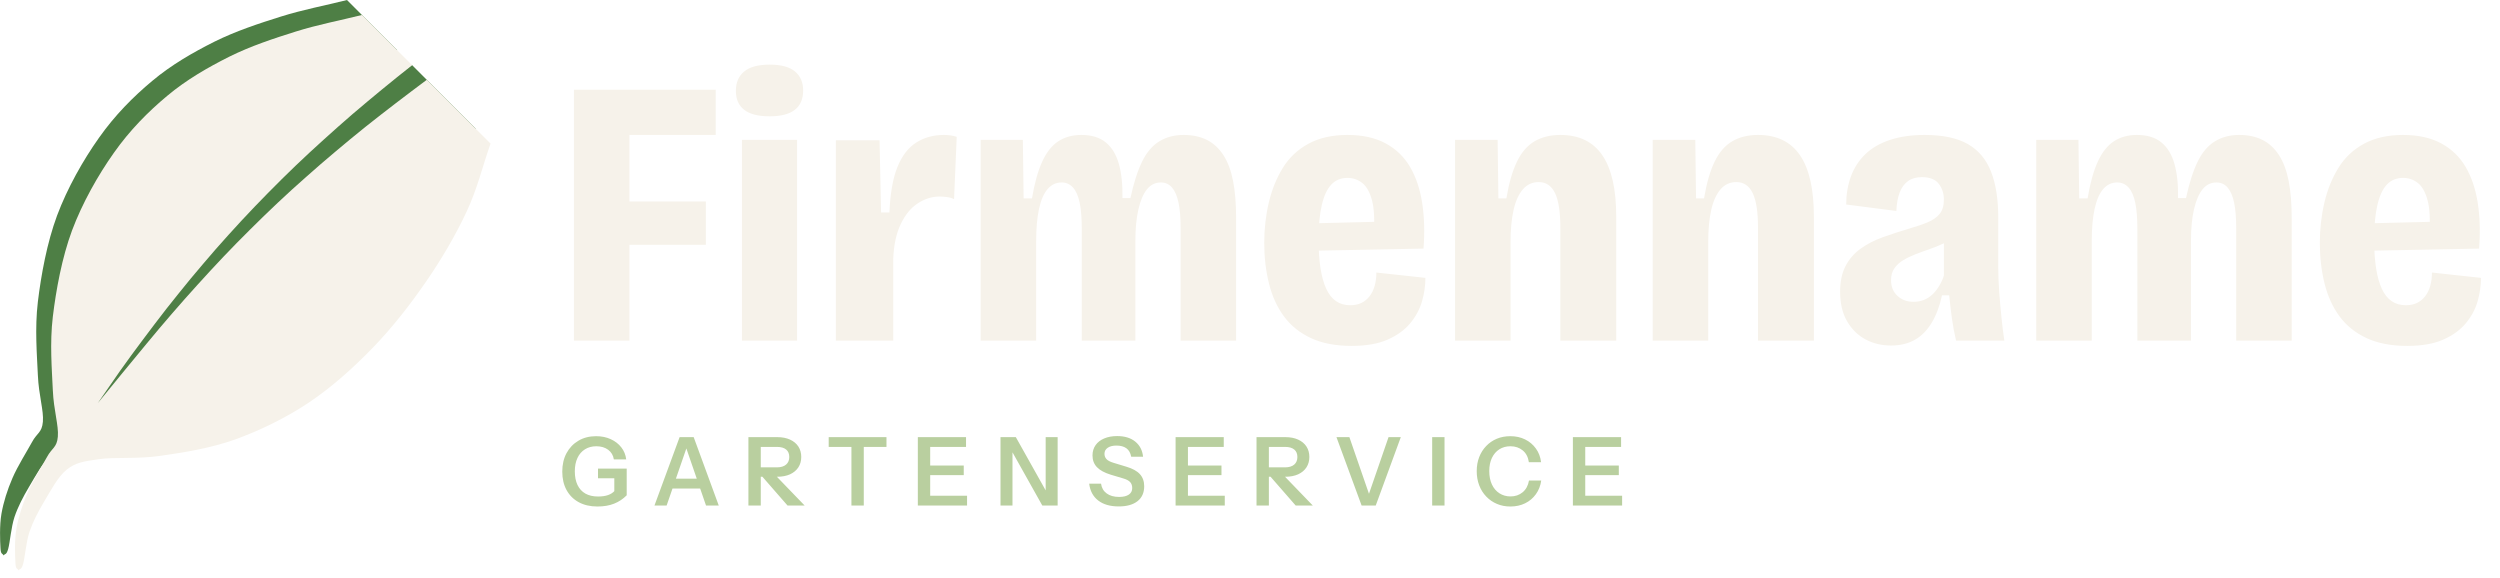
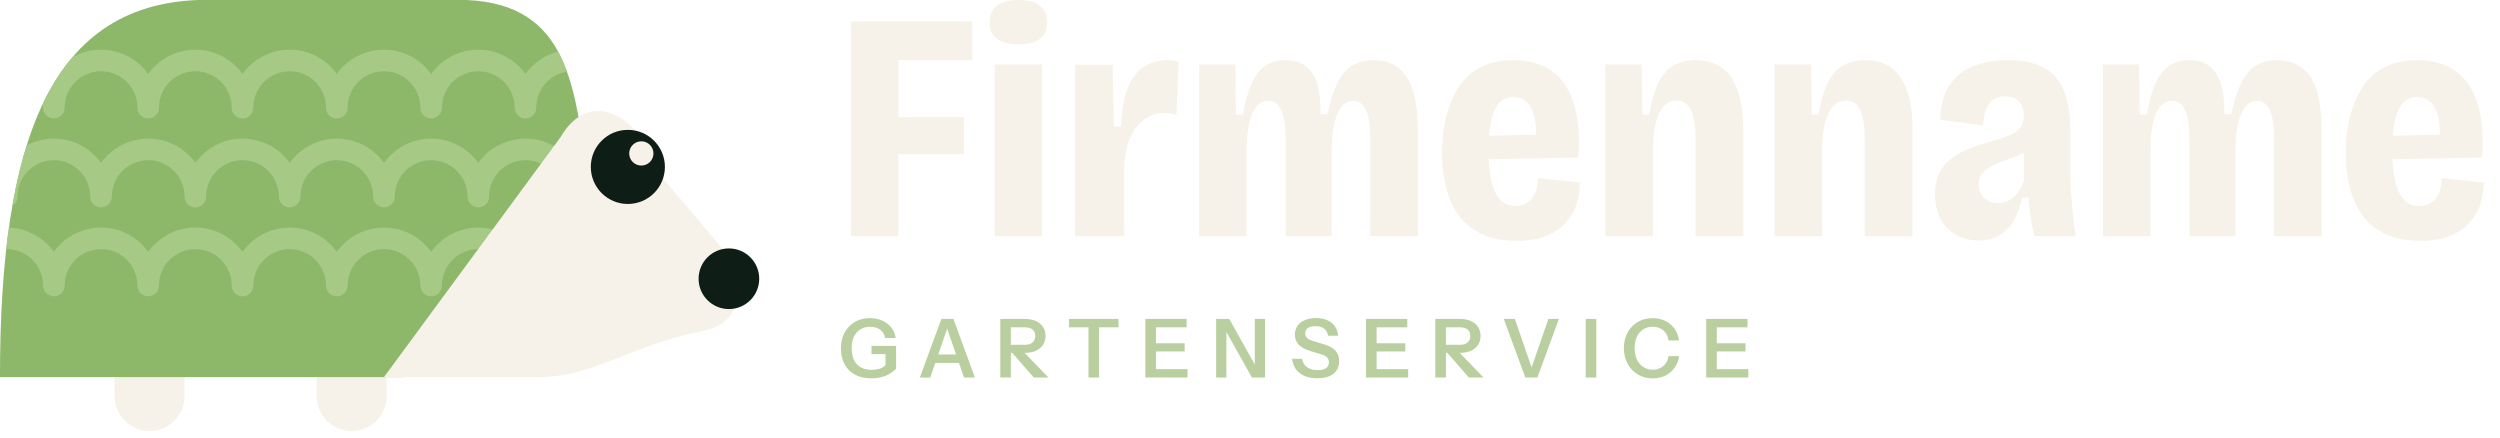
- <svg xmlns="http://www.w3.org/2000/svg" viewBox="0 0 657.69 152" width="657.69" height="152" role="img" aria-label="Firmenname Gartenservice">
-   <g transform="translate(0 17)">
-     <g transform="translate(-23.42 -29.92) scale(2.81)">
-       <path fill="#4E7F45" transform="translate(-1.4 -1.4)" d="M10.07 58C9.97 57.77 9.81 57.96 9.78 57.31C9.74 56.66 9.68 55.19 9.87 54.1C10.06 53.01 10.42 51.87 10.9 50.76C11.38 49.64 12.25 48.27 12.73 47.39C13.2 46.51 13.66 46.52 13.75 45.48C13.84 44.44 13.36 43.01 13.28 41.13C13.2 39.26 12.98 36.75 13.28 34.25C13.58 31.76 14.13 28.73 15.08 26.17C16.04 23.61 17.51 21 19 18.9C20.48 16.8 22.19 15.07 23.99 13.57C25.78 12.07 27.78 10.92 29.79 9.91C31.8 8.91 33.96 8.2 36.03 7.55C38.1 6.9 40.15 6.52 42.22 6L46.92 10.7C45.98 11.45 45.03 12.2 44.1 12.97C43.17 13.73 42.25 14.51 41.33 15.29C40.42 16.08 39.52 16.87 38.63 17.68C37.74 18.48 36.86 19.3 35.99 20.13C35.13 20.96 34.27 21.8 33.43 22.66C32.59 23.51 31.76 24.38 30.94 25.26C30.13 26.14 29.32 27.03 28.53 27.93C27.74 28.84 26.96 29.76 26.19 30.68C25.43 31.61 24.67 32.55 23.92 33.5C23.18 34.46 22.44 35.42 21.72 36.39C20.99 37.36 20.27 38.34 19.57 39.33C18.87 40.32 18.19 41.34 17.49 42.34L17.49 42.34C18.26 41.41 19.02 40.47 19.78 39.54C20.55 38.61 21.31 37.67 22.08 36.75C22.85 35.82 23.62 34.9 24.41 33.99C25.2 33.08 25.99 32.18 26.8 31.29C27.6 30.4 28.42 29.52 29.24 28.65C30.07 27.78 30.91 26.92 31.76 26.08C32.61 25.23 33.47 24.4 34.35 23.57C35.22 22.75 36.11 21.94 37.01 21.15C37.91 20.35 38.82 19.56 39.74 18.79C40.66 18.01 41.59 17.25 42.53 16.49C43.48 15.74 44.43 14.99 45.39 14.26C46.35 13.52 47.32 12.8 48.29 12.07L54.26 18.04C53.51 20.16 53.03 22.26 52.02 24.41C51.02 26.56 49.7 28.82 48.24 30.94C46.78 33.06 45.09 35.24 43.25 37.14C41.42 39.03 39.38 40.86 37.23 42.3C35.08 43.73 32.67 44.9 30.35 45.74C28.03 46.57 25.43 46.98 23.3 47.28C21.17 47.59 19.03 47.37 17.58 47.59C16.13 47.8 15.45 47.89 14.6 48.55C13.75 49.22 13.06 50.58 12.47 51.55C11.89 52.53 11.42 53.43 11.09 54.4C10.77 55.38 10.67 56.79 10.5 57.39C10.33 57.99 10.21 57.8 10.07 58Z" />
-       <path fill="#F6F2EA" d="M10.07 58C9.97 57.77 9.81 57.96 9.78 57.31C9.74 56.66 9.68 55.19 9.87 54.1C10.06 53.01 10.42 51.87 10.9 50.76C11.38 49.64 12.25 48.27 12.73 47.39C13.2 46.51 13.66 46.52 13.75 45.48C13.84 44.44 13.36 43.01 13.28 41.13C13.2 39.26 12.98 36.75 13.28 34.25C13.58 31.76 14.13 28.73 15.08 26.17C16.04 23.61 17.51 21 19 18.9C20.48 16.8 22.19 15.07 23.99 13.57C25.78 12.07 27.78 10.92 29.79 9.91C31.8 8.91 33.96 8.2 36.03 7.55C38.1 6.9 40.15 6.52 42.22 6L46.92 10.7C45.98 11.45 45.03 12.2 44.1 12.97C43.17 13.73 42.25 14.51 41.33 15.29C40.42 16.08 39.52 16.87 38.63 17.68C37.74 18.48 36.86 19.3 35.99 20.13C35.13 20.96 34.27 21.8 33.43 22.66C32.59 23.51 31.76 24.38 30.94 25.26C30.13 26.14 29.32 27.03 28.53 27.93C27.74 28.84 26.96 29.76 26.19 30.68C25.43 31.61 24.67 32.55 23.92 33.5C23.18 34.46 22.44 35.42 21.72 36.39C20.99 37.36 20.27 38.34 19.57 39.33C18.87 40.32 18.19 41.34 17.49 42.34L17.49 42.34C18.26 41.41 19.02 40.47 19.78 39.54C20.55 38.61 21.31 37.67 22.08 36.75C22.85 35.82 23.62 34.9 24.41 33.99C25.2 33.08 25.99 32.18 26.8 31.29C27.6 30.4 28.42 29.52 29.24 28.65C30.07 27.78 30.91 26.92 31.76 26.08C32.61 25.23 33.47 24.4 34.35 23.57C35.22 22.75 36.11 21.94 37.01 21.15C37.91 20.35 38.82 19.56 39.74 18.79C40.66 18.01 41.59 17.25 42.53 16.49C43.48 15.74 44.43 14.99 45.39 14.26C46.35 13.52 47.32 12.8 48.29 12.07L54.26 18.04C53.51 20.16 53.03 22.26 52.02 24.41C51.02 26.56 49.7 28.82 48.24 30.94C46.78 33.06 45.09 35.24 43.25 37.14C41.42 39.03 39.38 40.86 37.23 42.3C35.08 43.73 32.67 44.9 30.35 45.74C28.03 46.57 25.43 46.98 23.3 47.28C21.17 47.59 19.03 47.37 17.58 47.59C16.13 47.8 15.45 47.89 14.6 48.55C13.75 49.22 13.06 50.58 12.47 51.55C11.89 52.53 11.42 53.43 11.09 54.4C10.77 55.38 10.67 56.79 10.5 57.39C10.33 57.99 10.21 57.8 10.07 58Z" />
-     </g>
-     <path fill="#F6F2EA" transform="translate(144.99 72.6)" d="M6 0V-66H20.6V0ZM12.6 -25.2V-36.6H40.7V-25.2ZM12.6 -54.1V-66H43.3V-54.1ZM50.2 0V-52.8H64.7V0ZM57.5 -59Q53 -59 50.8 -60.7Q48.6 -62.4 48.6 -65.7Q48.6 -69 50.8 -70.8Q53 -72.6 57.5 -72.6Q62 -72.6 64.15 -70.8Q66.3 -69 66.3 -65.8Q66.3 -62.4 64.1 -60.7Q61.9 -59 57.5 -59ZM74.9 0V-28.2V-52.7H86.4L86.8 -33.7H89Q89.3 -41.2 91.1 -45.65Q92.9 -50.1 96.05 -52.1Q99.2 -54.1 103.3 -54.1Q104.1 -54.1 104.95 -54Q105.8 -53.9 106.7 -53.6L106 -37.2Q105.3 -37.6 104.15 -37.75Q103 -37.9 102.2 -37.9Q99.2 -37.9 96.45 -36.1Q93.7 -34.3 91.95 -30.6Q90.2 -26.9 90 -21.5V0ZM113 0V-34V-52.8H124.1L124.3 -37.4H126.5Q127.5 -43.4 129.2 -47.1Q130.9 -50.8 133.45 -52.45Q136 -54.1 139.5 -54.1Q143.5 -54.1 145.9 -52.15Q148.3 -50.2 149.35 -46.5Q150.4 -42.8 150.3 -37.5H152.4Q153.7 -43.5 155.5 -47.15Q157.3 -50.8 160.05 -52.45Q162.8 -54.1 166.4 -54.1Q169.9 -54.1 172.5 -52.8Q175.1 -51.5 176.85 -48.8Q178.6 -46.1 179.4 -42Q180.2 -37.9 180.2 -32.3V0H165.6V-29.6Q165.6 -33.7 165.05 -36.3Q164.5 -38.9 163.35 -40.25Q162.2 -41.6 160.4 -41.6Q158.2 -41.6 156.75 -39.8Q155.3 -38 154.5 -34.55Q153.7 -31.1 153.7 -26.2V0H139.6V-29.3Q139.6 -33.6 139.05 -36.25Q138.5 -38.9 137.3 -40.25Q136.1 -41.6 134.3 -41.6Q132.1 -41.6 130.6 -39.85Q129.1 -38.1 128.35 -34.65Q127.6 -31.2 127.6 -26.2V0ZM210.6 1.4Q204.3 1.4 199.9 -0.65Q195.5 -2.7 192.8 -6.35Q190.1 -10 188.85 -15Q187.6 -20 187.6 -25.7Q187.6 -31.2 188.8 -36.3Q190 -41.4 192.5 -45.45Q195 -49.5 199.25 -51.8Q203.5 -54.1 209.5 -54.1Q215.4 -54.1 219.5 -51.9Q223.6 -49.7 225.95 -45.7Q228.3 -41.7 229.15 -36.2Q230 -30.7 229.5 -24.2L198.5 -23.6V-30.8L219.1 -31.3L216.4 -28.2Q216.8 -33.7 215.95 -36.9Q215.1 -40.1 213.4 -41.45Q211.7 -42.8 209.5 -42.8Q206.9 -42.8 205.25 -41.05Q203.6 -39.3 202.75 -35.7Q201.9 -32.1 201.9 -26.5Q201.9 -18 203.9 -13.65Q205.9 -9.3 210.2 -9.3Q211.9 -9.3 213.15 -9.9Q214.4 -10.5 215.3 -11.65Q216.2 -12.8 216.65 -14.4Q217.1 -16 217.1 -17.9L230 -16.5Q230 -13.4 229.1 -10.3Q228.2 -7.2 226 -4.55Q223.8 -1.9 220.05 -0.25Q216.3 1.4 210.6 1.4ZM237.8 0V-33V-52.8H249L249.2 -37.4H251.3Q252.3 -43.4 254.1 -47.1Q255.9 -50.8 258.75 -52.45Q261.6 -54.1 265.5 -54.1Q272.9 -54.1 276.55 -48.75Q280.2 -43.4 280.2 -32.6V0H265.5V-29.7Q265.5 -35.9 264.1 -38.8Q262.7 -41.7 259.8 -41.7Q257.3 -41.7 255.65 -39.8Q254 -37.9 253.2 -34.4Q252.4 -30.9 252.4 -25.9V0ZM289.8 0V-33V-52.8H301L301.2 -37.4H303.3Q304.3 -43.4 306.1 -47.1Q307.9 -50.8 310.75 -52.45Q313.6 -54.1 317.5 -54.1Q324.9 -54.1 328.55 -48.75Q332.2 -43.4 332.2 -32.6V0H317.5V-29.7Q317.5 -35.9 316.1 -38.8Q314.7 -41.7 311.8 -41.7Q309.3 -41.7 307.65 -39.8Q306 -37.9 305.2 -34.4Q304.4 -30.9 304.4 -25.9V0ZM352.5 1.3Q348.8 1.3 345.8 -0.3Q342.8 -1.9 340.95 -5.05Q339.1 -8.2 339.1 -12.9Q339.1 -16.8 340.5 -19.55Q341.9 -22.3 344.45 -24.15Q347 -26 350.35 -27.2Q353.7 -28.4 357.4 -29.5Q360.2 -30.3 362.2 -31.15Q364.2 -32 365.3 -33.35Q366.4 -34.7 366.4 -37.1Q366.4 -39.5 365.05 -41.25Q363.7 -43 360.6 -43Q358.4 -43 356.95 -41.95Q355.5 -40.9 354.75 -38.9Q354 -36.9 353.9 -34.1L340.7 -35.8Q340.7 -39.8 341.95 -43.2Q343.2 -46.6 345.75 -49.05Q348.3 -51.5 352.25 -52.8Q356.2 -54.1 361.3 -54.1Q368.5 -54.1 372.7 -51.7Q376.9 -49.3 378.8 -44.45Q380.7 -39.6 380.7 -32.4V-19.2Q380.7 -16.3 380.95 -12.85Q381.2 -9.4 381.55 -6.05Q381.9 -2.7 382.3 0H369.6Q368.9 -3 368.5 -5.9Q368.1 -8.8 367.8 -11.9H365.9Q365 -7.7 363.2 -4.7Q361.4 -1.7 358.75 -0.2Q356.1 1.3 352.5 1.3ZM358.4 -10.2Q359.9 -10.2 361.15 -10.7Q362.4 -11.2 363.4 -12.15Q364.4 -13.1 365.2 -14.45Q366 -15.8 366.4 -17.1V-28.3L369.5 -27.6Q368.1 -26.4 366.3 -25.55Q364.5 -24.7 362.6 -24.05Q360.7 -23.4 358.9 -22.7Q357.1 -22 355.7 -21.15Q354.3 -20.3 353.4 -19.05Q352.5 -17.8 352.5 -15.9Q352.5 -13.3 354.2 -11.75Q355.9 -10.2 358.4 -10.2ZM390.7 0V-34V-52.8H401.8L402 -37.4H404.2Q405.2 -43.4 406.9 -47.1Q408.6 -50.8 411.15 -52.45Q413.7 -54.1 417.2 -54.1Q421.2 -54.1 423.6 -52.15Q426 -50.2 427.05 -46.5Q428.1 -42.8 428 -37.5H430.1Q431.4 -43.5 433.2 -47.15Q435 -50.8 437.75 -52.45Q440.5 -54.1 444.1 -54.1Q447.6 -54.1 450.2 -52.8Q452.8 -51.5 454.55 -48.8Q456.3 -46.1 457.1 -42Q457.9 -37.9 457.9 -32.3V0H443.3V-29.6Q443.3 -33.7 442.75 -36.3Q442.2 -38.9 441.05 -40.25Q439.9 -41.6 438.1 -41.6Q435.9 -41.6 434.45 -39.8Q433 -38 432.2 -34.55Q431.4 -31.1 431.4 -26.2V0H417.3V-29.3Q417.3 -33.6 416.75 -36.25Q416.2 -38.9 415 -40.25Q413.8 -41.6 412 -41.6Q409.8 -41.6 408.3 -39.85Q406.8 -38.1 406.05 -34.65Q405.3 -31.2 405.3 -26.2V0ZM488.3 1.4Q482 1.4 477.6 -0.65Q473.2 -2.7 470.5 -6.35Q467.8 -10 466.55 -15Q465.3 -20 465.3 -25.7Q465.3 -31.2 466.5 -36.3Q467.7 -41.4 470.2 -45.45Q472.7 -49.5 476.95 -51.8Q481.2 -54.1 487.2 -54.1Q493.1 -54.1 497.2 -51.9Q501.3 -49.7 503.65 -45.7Q506 -41.7 506.85 -36.2Q507.7 -30.7 507.2 -24.2L476.2 -23.6V-30.8L496.8 -31.3L494.1 -28.2Q494.5 -33.7 493.65 -36.9Q492.8 -40.1 491.1 -41.45Q489.4 -42.8 487.2 -42.8Q484.6 -42.8 482.95 -41.05Q481.3 -39.3 480.45 -35.7Q479.6 -32.1 479.6 -26.5Q479.6 -18 481.6 -13.65Q483.6 -9.3 487.9 -9.3Q489.6 -9.3 490.85 -9.9Q492.1 -10.5 493 -11.65Q493.9 -12.8 494.35 -14.4Q494.8 -16 494.8 -17.9L507.7 -16.5Q507.7 -13.4 506.8 -10.3Q505.9 -7.2 503.7 -4.55Q501.5 -1.9 497.75 -0.25Q494 1.4 488.3 1.4Z" />
-     <path fill="#B9CF9F" transform="translate(146.99 116)" d="M10.18 0.25Q7.33 0.25 5.25 -0.89Q3.18 -2.02 2.05 -4.09Q0.93 -6.15 0.93 -8.93Q0.93 -11.7 2.05 -13.79Q3.18 -15.88 5.18 -17.06Q7.18 -18.25 9.83 -18.25Q11.98 -18.25 13.69 -17.46Q15.4 -16.68 16.46 -15.31Q17.53 -13.95 17.75 -12.15H14.5Q14.25 -13.75 13 -14.68Q11.75 -15.6 9.88 -15.6Q8.18 -15.6 6.9 -14.8Q5.62 -14 4.93 -12.53Q4.23 -11.05 4.23 -9Q4.23 -6.9 4.94 -5.41Q5.65 -3.93 7.01 -3.15Q8.38 -2.38 10.35 -2.38Q11.88 -2.38 12.98 -2.76Q14.08 -3.15 14.75 -3.93L17.88 -2.7Q16.45 -1.25 14.57 -0.5Q12.7 0.25 10.18 0.25ZM14.62 -2.7V-7.95L15.4 -7.18H10.33V-9.73H17.88V-2.7ZM25.18 0 31.8 -18H34.6L28.38 0ZM38.75 0 32.55 -18H35.5L42.1 0ZM28.6 -7.08H38.45V-4.48H28.6ZM49.9 0V-18H57.5Q59.42 -18 60.85 -17.35Q62.27 -16.7 63.04 -15.53Q63.8 -14.35 63.8 -12.78Q63.8 -11.23 63.04 -10.05Q62.27 -8.88 60.85 -8.22Q59.42 -7.58 57.5 -7.58H52.45V-10.05H57.4Q58.97 -10.05 59.81 -10.78Q60.65 -11.5 60.65 -12.78Q60.65 -14.05 59.83 -14.74Q59 -15.43 57.4 -15.43H53.15V0ZM60.2 0 52.17 -9.2H55.82L64.7 0ZM77 0V-15.43H71.02V-18H86.22V-15.43H80.25V0ZM94.47 0V-18H97.72V0ZM96.02 0V-2.58H107.42V0ZM96.02 -8V-10.53H106.55V-8ZM96.02 -15.43V-18H107.15V-15.43ZM116.22 0V-18H120.25L129.02 -2.35L128.1 -2.12V-18H131.25V0H127.22L118.45 -15.65L119.37 -15.88V0ZM147.32 0.23Q143.92 0.23 141.91 -1.34Q139.9 -2.9 139.55 -5.75H142.67Q142.9 -4.1 144.15 -3.19Q145.4 -2.27 147.42 -2.27Q149.1 -2.27 149.99 -2.89Q150.87 -3.5 150.87 -4.6Q150.87 -5.58 150.32 -6.18Q149.77 -6.78 148.47 -7.15L145.22 -8.12Q142.75 -8.88 141.59 -10.1Q140.42 -11.33 140.42 -13.18Q140.42 -14.73 141.22 -15.88Q142.02 -17.03 143.49 -17.65Q144.95 -18.28 146.9 -18.28Q149.9 -18.28 151.69 -16.81Q153.47 -15.35 153.72 -12.85H150.6Q150.32 -14.35 149.35 -15.06Q148.37 -15.78 146.72 -15.78Q145.27 -15.78 144.42 -15.2Q143.57 -14.62 143.57 -13.62Q143.57 -12.8 144.09 -12.23Q144.6 -11.65 146 -11.23L149.3 -10.23Q151.77 -9.5 152.9 -8.25Q154.02 -7 154.02 -5.08Q154.02 -2.53 152.26 -1.15Q150.5 0.23 147.32 0.23ZM162.28 0V-18H165.53V0ZM163.82 0V-2.58H175.22V0ZM163.82 -8V-10.53H174.35V-8ZM163.82 -15.43V-18H174.95V-15.43ZM183.57 0V-18H191.17Q193.1 -18 194.52 -17.35Q195.95 -16.7 196.71 -15.53Q197.47 -14.35 197.47 -12.78Q197.47 -11.23 196.71 -10.05Q195.95 -8.88 194.52 -8.22Q193.1 -7.58 191.17 -7.58H186.12V-10.05H191.07Q192.65 -10.05 193.49 -10.78Q194.32 -11.5 194.32 -12.78Q194.32 -14.05 193.5 -14.74Q192.67 -15.43 191.07 -15.43H186.82V0ZM193.88 0 185.85 -9.2H189.5L198.38 0ZM211.22 0 204.6 -18H208L213.43 -2.3H212.88L218.3 -18H221.53L214.93 0ZM229.78 0V-18H233.03V0ZM250.35 0.25Q248.42 0.25 246.81 -0.44Q245.2 -1.12 244 -2.38Q242.8 -3.62 242.15 -5.33Q241.5 -7.03 241.5 -9.05Q241.5 -11.08 242.15 -12.75Q242.8 -14.43 243.99 -15.66Q245.17 -16.9 246.79 -17.58Q248.4 -18.25 250.35 -18.25Q252.5 -18.25 254.22 -17.4Q255.95 -16.55 257.06 -15.01Q258.18 -13.48 258.43 -11.4H255.22Q254.92 -13.43 253.6 -14.51Q252.27 -15.6 250.38 -15.6Q248.7 -15.6 247.45 -14.8Q246.2 -14 245.5 -12.54Q244.8 -11.08 244.8 -9.08Q244.8 -7.03 245.5 -5.54Q246.2 -4.05 247.47 -3.23Q248.75 -2.4 250.4 -2.4Q252.25 -2.4 253.57 -3.49Q254.9 -4.58 255.25 -6.58H258.47Q258.18 -4.53 257.06 -2.98Q255.95 -1.43 254.22 -0.59Q252.5 0.25 250.35 0.25ZM266.8 0V-18H270.05V0ZM268.35 0V-2.58H279.75V0ZM268.35 -8V-10.53H278.88V-8ZM268.35 -15.43V-18H279.48V-15.43Z" />
+ <svg xmlns="http://www.w3.org/2000/svg" viewBox="0 0 768.15 134.57" width="768.15" height="134.57" role="img" aria-label="Firmenname Gartenservice">
+   <g transform="translate(-20.71 -70.43) scale(4.14)">
+     <defs>
+       <clipPath id="ip-c">
+         <path d="M5 45C5 27.64 8.64 17 20.4 17L39 17C47 17 47.5 23 48.5 29L35 45Z" />
+       </clipPath>
+     </defs>
+     <path fill="#F6F2EA" d="M13.5 44h5.2v2.4a2.6 2.6 0 0 1-5.2 0ZM28.5 44h5.2v2.4a2.6 2.6 0 0 1-5.2 0Z" />
+     <path fill="#8DB86A" d="M5 45C5 27.64 8.64 17 20.4 17L39 17C47 17 47.5 23 48.5 29L35 45Z" />
+     <path d="M2 25a3.5 3.5 0 0 1 7 0M9 25a3.5 3.5 0 0 1 7 0M16 25a3.5 3.5 0 0 1 7 0M23 25a3.5 3.5 0 0 1 7 0M30 25a3.5 3.5 0 0 1 7 0M37 25a3.5 3.5 0 0 1 7 0M44 25a3.5 3.5 0 0 1 7 0M-1.5 31.6a3.5 3.5 0 0 1 7 0M5.5 31.6a3.5 3.5 0 0 1 7 0M12.5 31.6a3.5 3.5 0 0 1 7 0M19.5 31.6a3.5 3.5 0 0 1 7 0M26.5 31.6a3.5 3.5 0 0 1 7 0M33.5 31.6a3.5 3.5 0 0 1 7 0M40.5 31.6a3.5 3.5 0 0 1 7 0M47.5 31.6a3.5 3.5 0 0 1 7 0M2 38.2a3.5 3.5 0 0 1 7 0M9 38.2a3.5 3.5 0 0 1 7 0M16 38.2a3.5 3.5 0 0 1 7 0M23 38.2a3.5 3.5 0 0 1 7 0M30 38.2a3.5 3.5 0 0 1 7 0M37 38.2a3.5 3.5 0 0 1 7 0M44 38.2a3.5 3.5 0 0 1 7 0" clip-path="url(#ip-c)" fill="none" stroke="#A6CA86" stroke-width="1.6" stroke-linecap="round" />
+     <path fill="#F6F2EA" d="M33.5 45L46.6 27.2C48.8 23.4 52.6 25.6 54 30L59.4 36.4C60.4 39 59.6 41.2 57 41.6C52 42.6 49 45 45 45Z" />
+     <circle cx="51.6" cy="29.4" r="2.75" fill="#0E1D15" />
+     <circle cx="52.6" cy="28.4" r=".9" fill="#F6F2EA" />
+     <circle cx="59.1" cy="37.7" r="2.25" fill="#0E1D15" />
  </g>
+   <path fill="#F6F2EA" transform="translate(255.45 72.6)" d="M6 0V-66H20.6V0ZM12.6 -25.2V-36.6H40.7V-25.2ZM12.6 -54.1V-66H43.3V-54.1ZM50.2 0V-52.8H64.7V0ZM57.5 -59Q53 -59 50.8 -60.7Q48.6 -62.4 48.6 -65.7Q48.6 -69 50.8 -70.8Q53 -72.6 57.5 -72.6Q62 -72.6 64.15 -70.8Q66.3 -69 66.3 -65.8Q66.3 -62.4 64.1 -60.7Q61.9 -59 57.5 -59ZM74.9 0V-28.2V-52.7H86.4L86.8 -33.7H89Q89.3 -41.2 91.1 -45.65Q92.9 -50.1 96.05 -52.1Q99.2 -54.1 103.3 -54.1Q104.1 -54.1 104.95 -54Q105.8 -53.9 106.7 -53.6L106 -37.2Q105.3 -37.6 104.15 -37.75Q103 -37.9 102.2 -37.9Q99.2 -37.9 96.45 -36.1Q93.7 -34.3 91.95 -30.6Q90.2 -26.9 90 -21.5V0ZM113 0V-34V-52.8H124.1L124.3 -37.4H126.5Q127.5 -43.4 129.2 -47.1Q130.9 -50.8 133.45 -52.45Q136 -54.1 139.5 -54.1Q143.5 -54.1 145.9 -52.15Q148.3 -50.2 149.35 -46.5Q150.4 -42.8 150.3 -37.5H152.4Q153.7 -43.5 155.5 -47.15Q157.3 -50.8 160.05 -52.45Q162.8 -54.1 166.4 -54.1Q169.9 -54.1 172.5 -52.8Q175.1 -51.5 176.85 -48.8Q178.6 -46.1 179.4 -42Q180.2 -37.9 180.2 -32.3V0H165.6V-29.6Q165.6 -33.7 165.05 -36.3Q164.5 -38.9 163.35 -40.25Q162.2 -41.6 160.4 -41.6Q158.2 -41.6 156.75 -39.8Q155.3 -38 154.5 -34.55Q153.7 -31.1 153.7 -26.2V0H139.6V-29.3Q139.6 -33.6 139.05 -36.25Q138.5 -38.9 137.3 -40.25Q136.1 -41.6 134.3 -41.6Q132.1 -41.6 130.6 -39.85Q129.1 -38.1 128.35 -34.65Q127.6 -31.2 127.6 -26.2V0ZM210.6 1.4Q204.3 1.4 199.9 -0.65Q195.5 -2.7 192.8 -6.35Q190.1 -10 188.85 -15Q187.6 -20 187.6 -25.7Q187.6 -31.2 188.8 -36.3Q190 -41.4 192.5 -45.45Q195 -49.5 199.25 -51.8Q203.5 -54.1 209.5 -54.1Q215.4 -54.1 219.5 -51.9Q223.6 -49.7 225.95 -45.7Q228.3 -41.7 229.15 -36.2Q230 -30.7 229.5 -24.2L198.5 -23.6V-30.8L219.1 -31.3L216.4 -28.2Q216.8 -33.7 215.95 -36.9Q215.1 -40.1 213.4 -41.45Q211.7 -42.8 209.5 -42.8Q206.9 -42.8 205.25 -41.05Q203.6 -39.3 202.75 -35.7Q201.9 -32.1 201.9 -26.5Q201.9 -18 203.9 -13.65Q205.9 -9.3 210.2 -9.3Q211.9 -9.3 213.15 -9.9Q214.4 -10.5 215.3 -11.65Q216.2 -12.8 216.65 -14.4Q217.1 -16 217.1 -17.9L230 -16.5Q230 -13.4 229.1 -10.3Q228.2 -7.2 226 -4.55Q223.8 -1.9 220.05 -0.25Q216.3 1.4 210.6 1.4ZM237.8 0V-33V-52.8H249L249.2 -37.4H251.3Q252.3 -43.4 254.1 -47.1Q255.9 -50.8 258.75 -52.45Q261.6 -54.1 265.5 -54.1Q272.9 -54.1 276.55 -48.75Q280.2 -43.4 280.2 -32.6V0H265.5V-29.7Q265.5 -35.9 264.1 -38.8Q262.7 -41.7 259.8 -41.7Q257.3 -41.7 255.65 -39.8Q254 -37.9 253.2 -34.4Q252.4 -30.9 252.4 -25.9V0ZM289.8 0V-33V-52.8H301L301.2 -37.4H303.3Q304.3 -43.4 306.1 -47.1Q307.9 -50.8 310.75 -52.45Q313.6 -54.1 317.5 -54.1Q324.9 -54.1 328.55 -48.75Q332.2 -43.4 332.2 -32.6V0H317.5V-29.7Q317.5 -35.9 316.1 -38.8Q314.7 -41.7 311.8 -41.7Q309.3 -41.7 307.65 -39.8Q306 -37.9 305.2 -34.4Q304.4 -30.9 304.4 -25.9V0ZM352.5 1.3Q348.8 1.3 345.8 -0.3Q342.8 -1.9 340.95 -5.05Q339.1 -8.2 339.1 -12.9Q339.1 -16.8 340.5 -19.55Q341.9 -22.3 344.45 -24.15Q347 -26 350.35 -27.2Q353.7 -28.4 357.4 -29.5Q360.2 -30.3 362.2 -31.15Q364.2 -32 365.3 -33.35Q366.4 -34.7 366.4 -37.1Q366.4 -39.5 365.05 -41.25Q363.7 -43 360.6 -43Q358.4 -43 356.95 -41.95Q355.5 -40.9 354.75 -38.9Q354 -36.9 353.9 -34.1L340.7 -35.8Q340.7 -39.8 341.95 -43.2Q343.2 -46.6 345.75 -49.05Q348.3 -51.5 352.25 -52.8Q356.2 -54.1 361.3 -54.1Q368.5 -54.1 372.7 -51.7Q376.9 -49.3 378.8 -44.45Q380.7 -39.6 380.7 -32.4V-19.2Q380.7 -16.3 380.95 -12.85Q381.2 -9.4 381.55 -6.05Q381.9 -2.7 382.3 0H369.6Q368.9 -3 368.5 -5.9Q368.1 -8.8 367.8 -11.9H365.9Q365 -7.7 363.2 -4.7Q361.4 -1.7 358.75 -0.2Q356.1 1.3 352.5 1.3ZM358.4 -10.2Q359.9 -10.2 361.15 -10.7Q362.4 -11.2 363.4 -12.15Q364.4 -13.1 365.2 -14.45Q366 -15.8 366.4 -17.1V-28.3L369.5 -27.6Q368.1 -26.4 366.3 -25.55Q364.5 -24.7 362.6 -24.05Q360.7 -23.4 358.9 -22.7Q357.1 -22 355.7 -21.15Q354.3 -20.3 353.4 -19.05Q352.5 -17.8 352.5 -15.9Q352.5 -13.3 354.2 -11.75Q355.9 -10.2 358.4 -10.2ZM390.7 0V-34V-52.8H401.8L402 -37.4H404.2Q405.2 -43.4 406.9 -47.1Q408.6 -50.8 411.15 -52.45Q413.7 -54.1 417.2 -54.1Q421.2 -54.1 423.6 -52.15Q426 -50.2 427.05 -46.5Q428.1 -42.8 428 -37.5H430.1Q431.4 -43.5 433.2 -47.15Q435 -50.8 437.75 -52.45Q440.5 -54.1 444.1 -54.1Q447.6 -54.1 450.2 -52.8Q452.8 -51.5 454.55 -48.8Q456.3 -46.1 457.1 -42Q457.9 -37.9 457.9 -32.3V0H443.3V-29.6Q443.3 -33.7 442.75 -36.3Q442.2 -38.9 441.05 -40.25Q439.9 -41.6 438.1 -41.6Q435.9 -41.6 434.45 -39.8Q433 -38 432.2 -34.55Q431.4 -31.1 431.4 -26.2V0H417.3V-29.3Q417.3 -33.6 416.75 -36.25Q416.2 -38.9 415 -40.25Q413.8 -41.6 412 -41.6Q409.8 -41.6 408.3 -39.85Q406.8 -38.1 406.05 -34.65Q405.3 -31.2 405.3 -26.2V0ZM488.3 1.4Q482 1.4 477.6 -0.65Q473.2 -2.7 470.5 -6.35Q467.8 -10 466.55 -15Q465.3 -20 465.3 -25.7Q465.3 -31.2 466.5 -36.3Q467.7 -41.4 470.2 -45.45Q472.7 -49.5 476.95 -51.8Q481.2 -54.1 487.2 -54.1Q493.1 -54.1 497.2 -51.9Q501.3 -49.7 503.65 -45.7Q506 -41.7 506.85 -36.2Q507.7 -30.7 507.2 -24.2L476.2 -23.6V-30.8L496.8 -31.3L494.1 -28.2Q494.5 -33.7 493.65 -36.9Q492.8 -40.1 491.1 -41.45Q489.4 -42.8 487.2 -42.8Q484.6 -42.8 482.95 -41.05Q481.3 -39.3 480.45 -35.7Q479.6 -32.1 479.6 -26.5Q479.6 -18 481.6 -13.65Q483.6 -9.3 487.9 -9.3Q489.6 -9.3 490.85 -9.9Q492.1 -10.5 493 -11.65Q493.9 -12.8 494.35 -14.4Q494.8 -16 494.8 -17.9L507.7 -16.5Q507.7 -13.4 506.8 -10.3Q505.9 -7.2 503.7 -4.55Q501.5 -1.9 497.75 -0.25Q494 1.4 488.3 1.4Z" />
+   <path fill="#B9CF9F" transform="translate(257.45 116)" d="M10.18 0.25Q7.33 0.25 5.25 -0.89Q3.18 -2.02 2.05 -4.09Q0.93 -6.15 0.93 -8.93Q0.93 -11.7 2.05 -13.79Q3.18 -15.88 5.18 -17.06Q7.18 -18.25 9.83 -18.25Q11.98 -18.25 13.69 -17.46Q15.4 -16.68 16.46 -15.31Q17.53 -13.95 17.75 -12.15H14.5Q14.25 -13.75 13 -14.68Q11.75 -15.6 9.88 -15.6Q8.18 -15.6 6.9 -14.8Q5.62 -14 4.93 -12.53Q4.23 -11.05 4.23 -9Q4.23 -6.9 4.94 -5.41Q5.65 -3.93 7.01 -3.15Q8.38 -2.38 10.35 -2.38Q11.88 -2.38 12.98 -2.76Q14.08 -3.15 14.75 -3.93L17.88 -2.7Q16.45 -1.25 14.57 -0.5Q12.7 0.25 10.18 0.25ZM14.62 -2.7V-7.95L15.4 -7.18H10.33V-9.73H17.88V-2.7ZM25.18 0 31.8 -18H34.6L28.38 0ZM38.75 0 32.55 -18H35.5L42.1 0ZM28.6 -7.08H38.45V-4.48H28.6ZM49.9 0V-18H57.5Q59.42 -18 60.85 -17.35Q62.27 -16.7 63.04 -15.53Q63.8 -14.35 63.8 -12.78Q63.8 -11.23 63.04 -10.05Q62.27 -8.88 60.85 -8.22Q59.42 -7.58 57.5 -7.58H52.45V-10.05H57.4Q58.97 -10.05 59.81 -10.78Q60.65 -11.5 60.65 -12.78Q60.65 -14.05 59.83 -14.74Q59 -15.43 57.4 -15.43H53.15V0ZM60.2 0 52.17 -9.2H55.82L64.7 0ZM77 0V-15.43H71.02V-18H86.22V-15.43H80.25V0ZM94.47 0V-18H97.72V0ZM96.02 0V-2.58H107.42V0ZM96.02 -8V-10.53H106.55V-8ZM96.02 -15.43V-18H107.15V-15.43ZM116.22 0V-18H120.25L129.02 -2.35L128.1 -2.12V-18H131.25V0H127.22L118.45 -15.65L119.37 -15.88V0ZM147.32 0.23Q143.92 0.23 141.91 -1.34Q139.9 -2.9 139.55 -5.75H142.67Q142.9 -4.1 144.15 -3.19Q145.4 -2.27 147.42 -2.27Q149.1 -2.27 149.99 -2.89Q150.87 -3.5 150.87 -4.6Q150.87 -5.58 150.32 -6.18Q149.77 -6.78 148.47 -7.15L145.22 -8.12Q142.75 -8.88 141.59 -10.1Q140.42 -11.33 140.42 -13.18Q140.42 -14.73 141.22 -15.88Q142.02 -17.03 143.49 -17.65Q144.95 -18.28 146.9 -18.28Q149.9 -18.28 151.69 -16.81Q153.47 -15.35 153.72 -12.85H150.6Q150.32 -14.35 149.35 -15.06Q148.37 -15.78 146.72 -15.78Q145.27 -15.78 144.42 -15.2Q143.57 -14.62 143.57 -13.62Q143.57 -12.8 144.09 -12.23Q144.6 -11.65 146 -11.23L149.3 -10.23Q151.77 -9.5 152.9 -8.25Q154.02 -7 154.02 -5.08Q154.02 -2.53 152.26 -1.15Q150.5 0.23 147.32 0.23ZM162.28 0V-18H165.53V0ZM163.82 0V-2.58H175.22V0ZM163.82 -8V-10.53H174.35V-8ZM163.82 -15.43V-18H174.95V-15.43ZM183.57 0V-18H191.17Q193.1 -18 194.52 -17.35Q195.95 -16.7 196.71 -15.53Q197.47 -14.35 197.47 -12.78Q197.47 -11.23 196.71 -10.05Q195.95 -8.88 194.52 -8.22Q193.1 -7.58 191.17 -7.58H186.12V-10.05H191.07Q192.65 -10.05 193.49 -10.78Q194.32 -11.5 194.32 -12.78Q194.32 -14.05 193.5 -14.74Q192.67 -15.43 191.07 -15.43H186.82V0ZM193.88 0 185.85 -9.2H189.5L198.38 0ZM211.22 0 204.6 -18H208L213.43 -2.3H212.88L218.3 -18H221.53L214.93 0ZM229.78 0V-18H233.03V0ZM250.35 0.25Q248.42 0.25 246.81 -0.44Q245.2 -1.12 244 -2.38Q242.8 -3.62 242.15 -5.33Q241.5 -7.03 241.5 -9.05Q241.5 -11.08 242.15 -12.75Q242.8 -14.43 243.99 -15.66Q245.17 -16.9 246.79 -17.58Q248.4 -18.25 250.35 -18.25Q252.5 -18.25 254.22 -17.4Q255.95 -16.55 257.06 -15.01Q258.18 -13.48 258.43 -11.4H255.22Q254.92 -13.43 253.6 -14.51Q252.27 -15.6 250.38 -15.6Q248.7 -15.6 247.45 -14.8Q246.2 -14 245.5 -12.54Q244.8 -11.08 244.8 -9.08Q244.8 -7.03 245.5 -5.54Q246.2 -4.05 247.47 -3.23Q248.75 -2.4 250.4 -2.4Q252.25 -2.4 253.57 -3.49Q254.9 -4.58 255.25 -6.58H258.47Q258.18 -4.53 257.06 -2.98Q255.95 -1.43 254.22 -0.59Q252.5 0.25 250.35 0.25ZM266.8 0V-18H270.05V0ZM268.35 0V-2.58H279.75V0ZM268.35 -8V-10.53H278.88V-8ZM268.35 -15.43V-18H279.48V-15.43Z" />
</svg>
